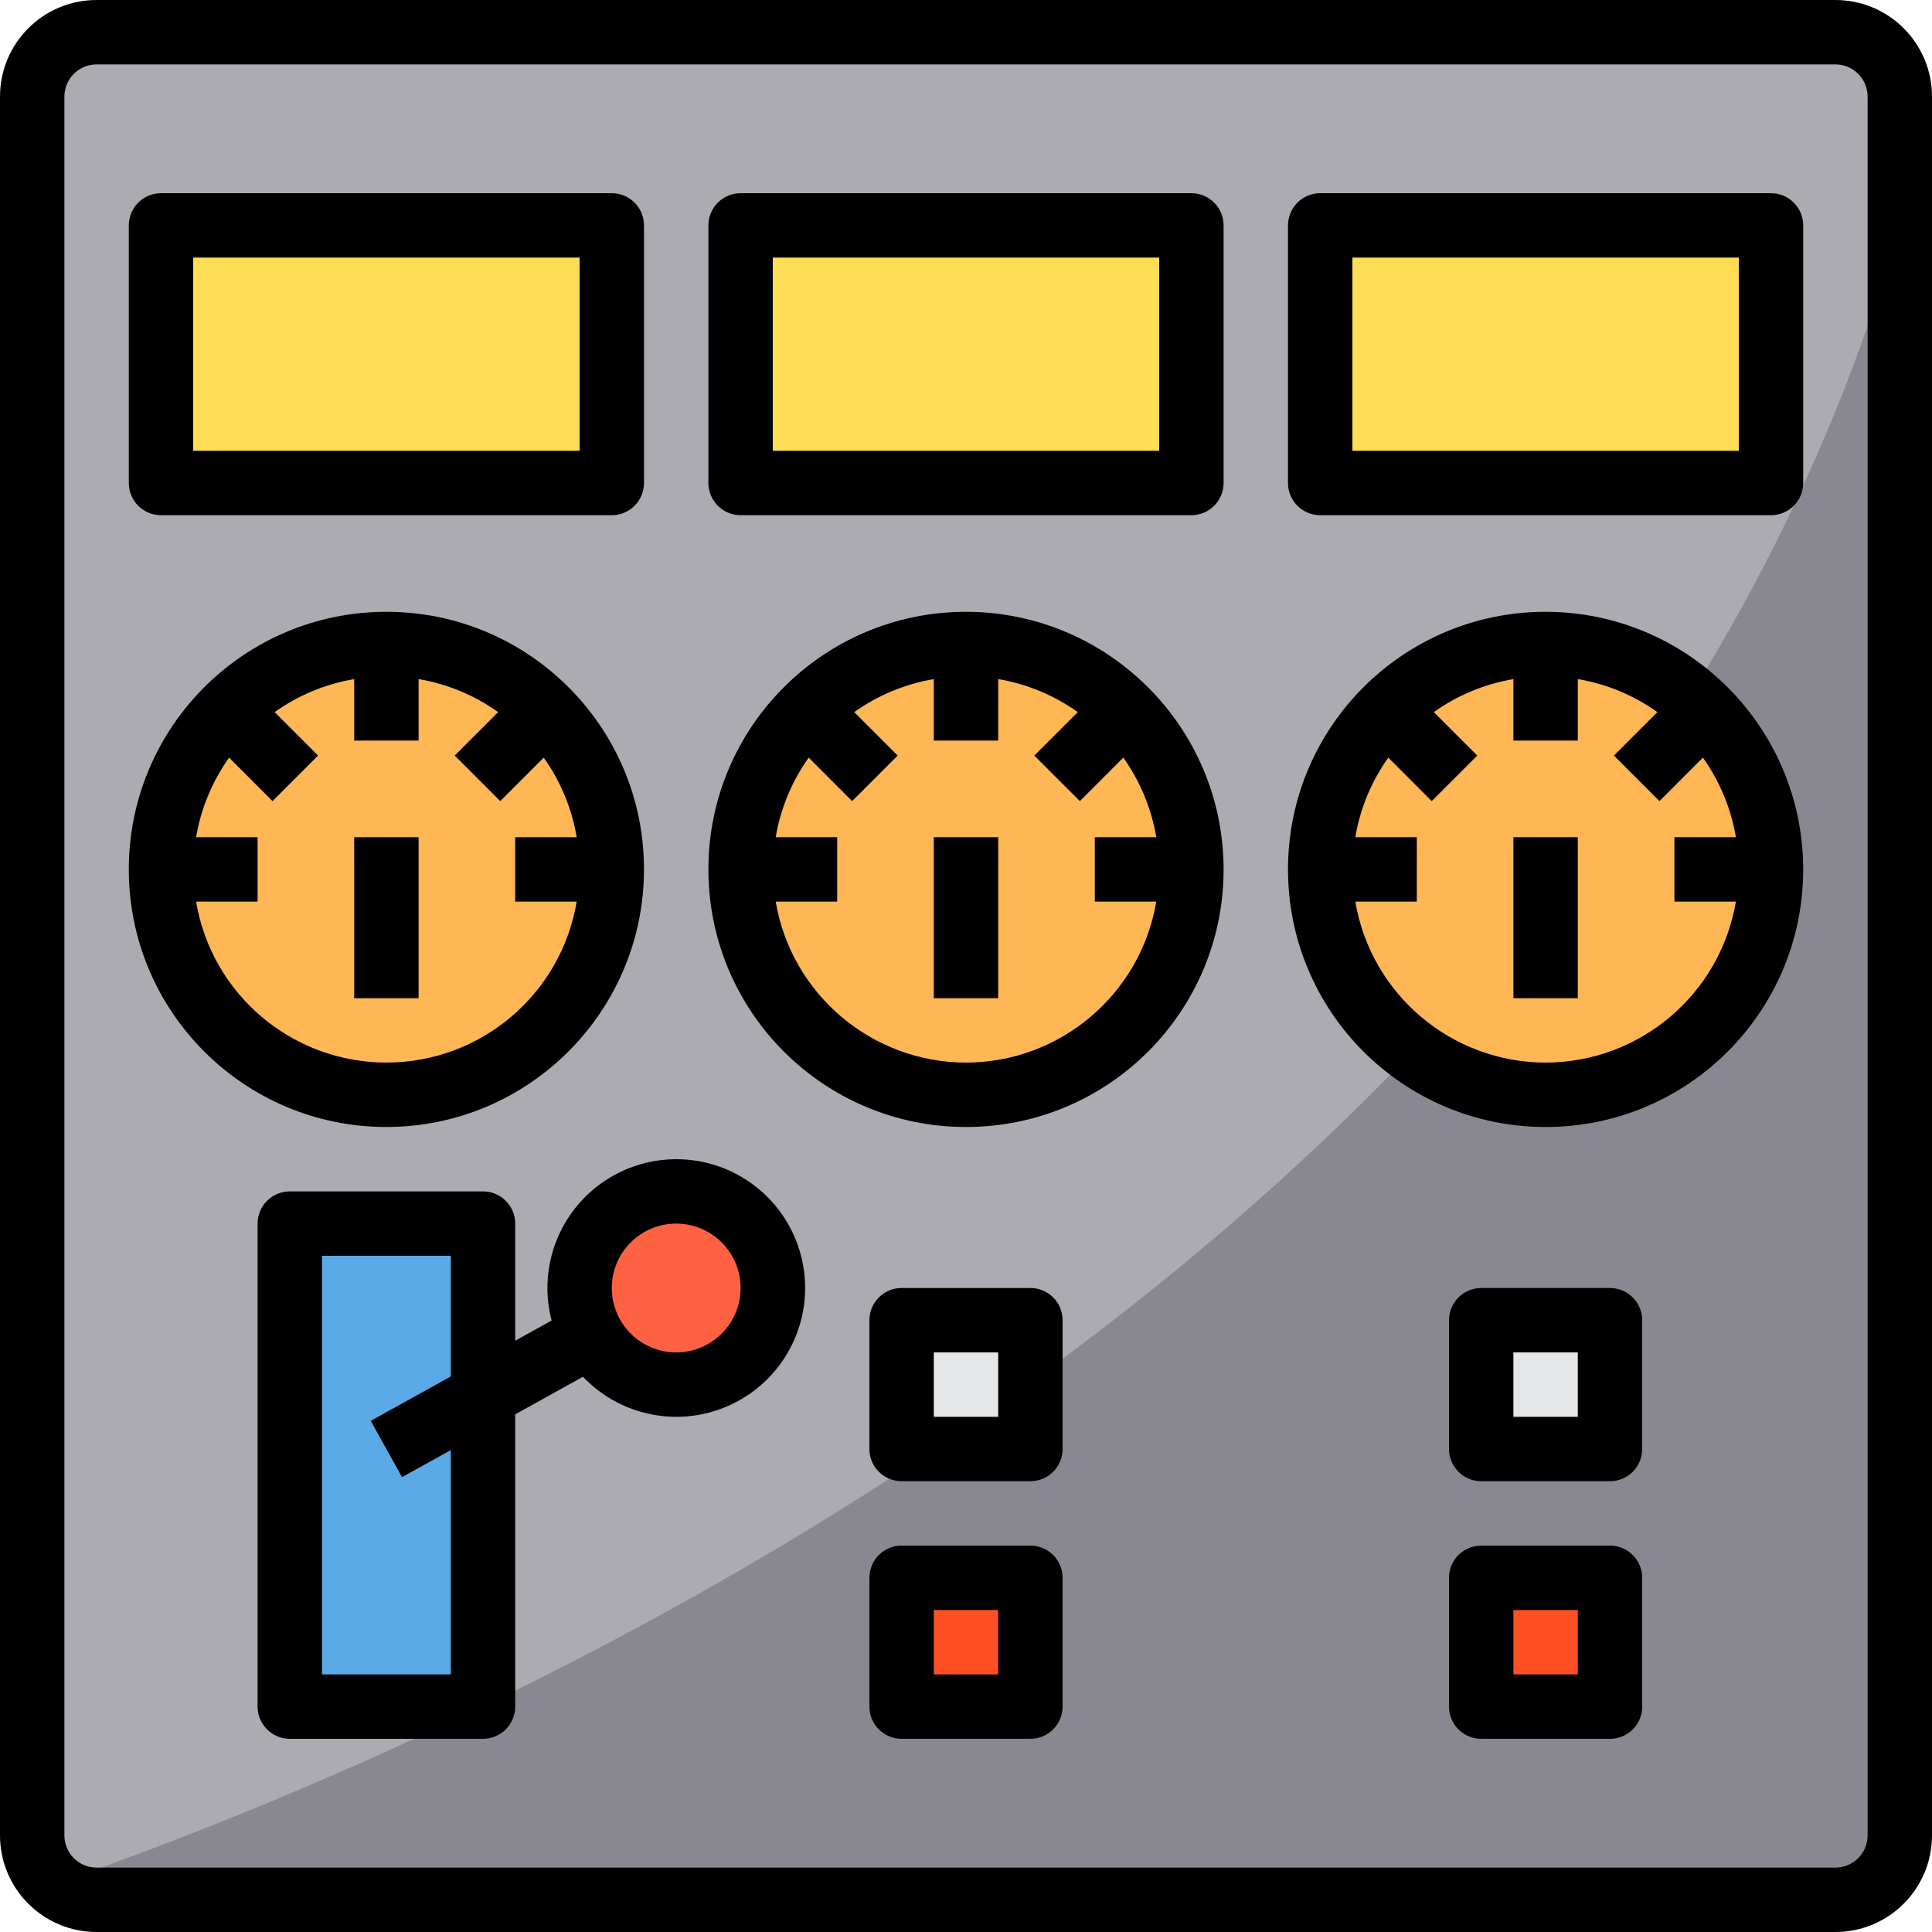
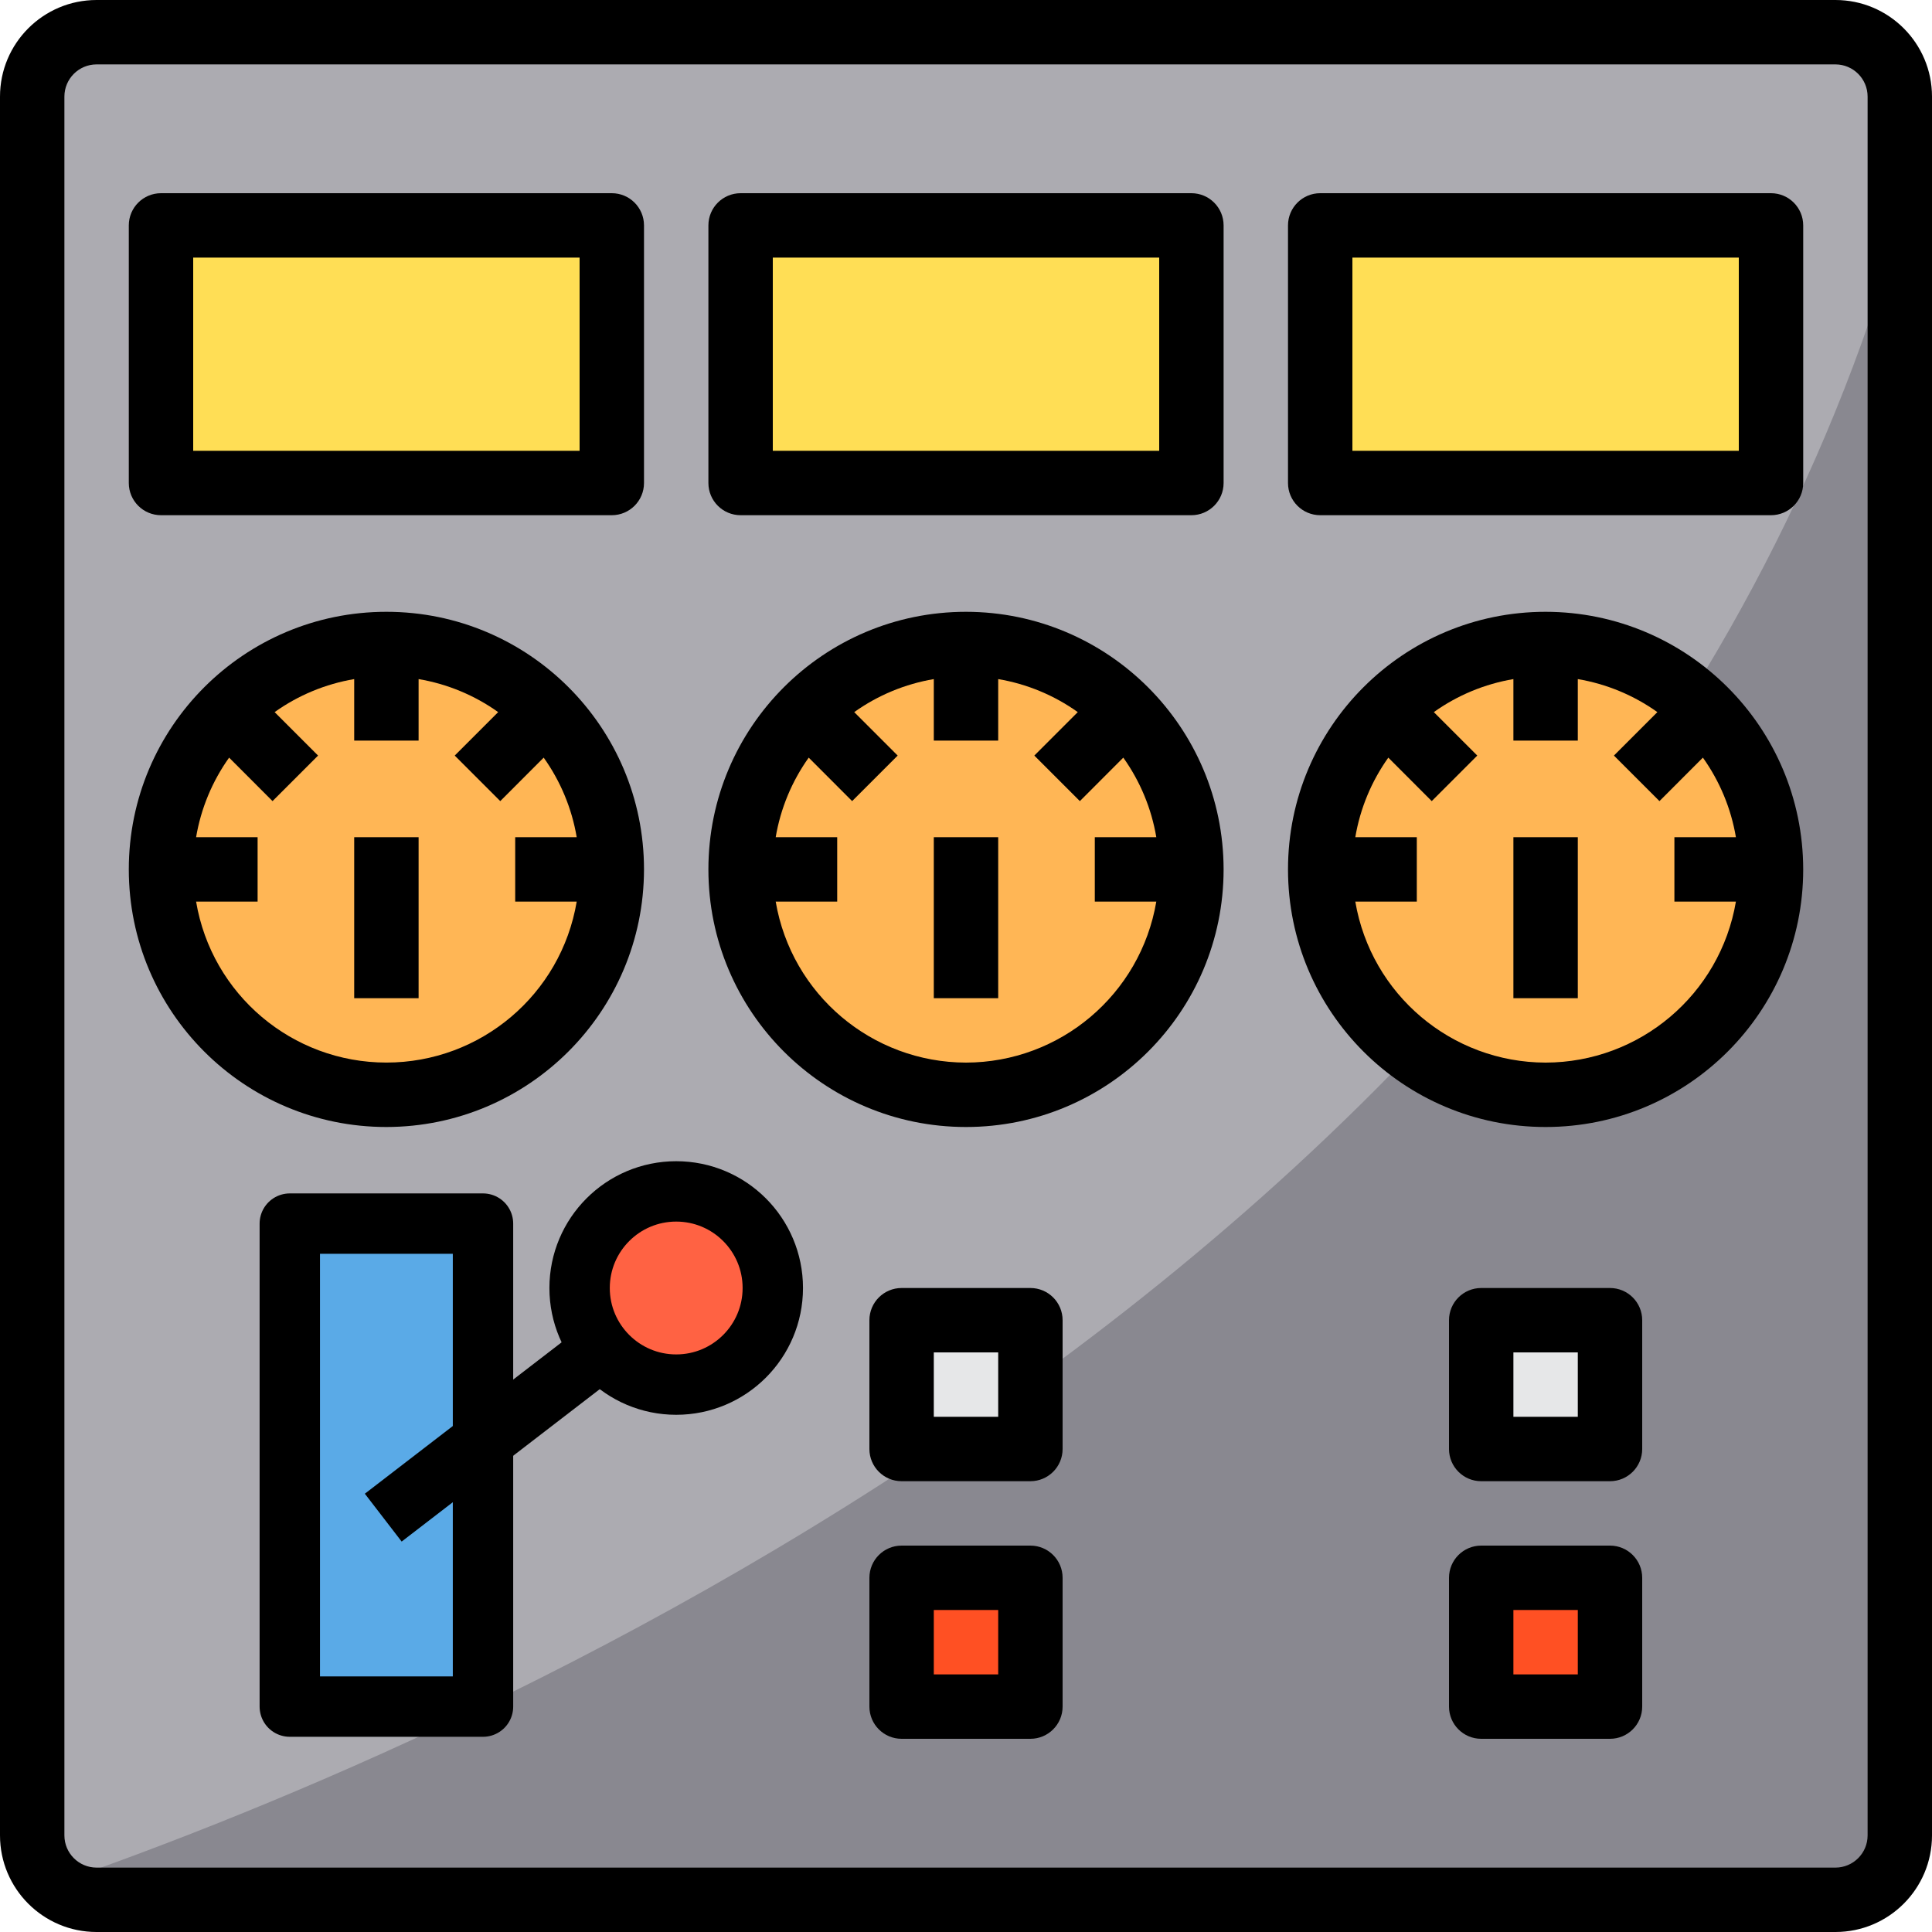
- <svg xmlns="http://www.w3.org/2000/svg" height="480pt" viewBox="0 0 480 480" width="480pt">
-   <path d="m472 24v432c-.027 8.824-7.176 15.973-16 16h-432c-3.832.023-7.535-1.375-10.398-3.922-3.559-3-5.609-7.422-5.602-12.078v-432c.027-8.824 7.176-15.973 16-16h432c8.824.027 15.973 7.176 16 16zm0 0" fill="#acabb1" />
-   <path d="m472 55.84v400.16c-.027 8.824-7.176 15.973-16 16h-432c-3.832.023-7.535-1.375-10.398-3.922 102.637-35.598 385.039-155.117 458.398-412.238zm0 0" fill="#898890" />
-   <g fill="#ffb655">
-     <path d="m240 160c-26.715 0-49.711 18.875-54.922 45.078s8.816 52.438 33.5 62.66c24.684 10.223 53.148 1.586 67.988-20.629 14.844-22.215 11.926-51.82-6.965-70.711-10.496-10.516-24.746-16.414-39.602-16.398zm0 0" />
-     <path d="m423.602 176.398c-18.891-18.891-48.496-21.809-70.711-6.965-22.215 14.84-30.852 43.305-20.629 67.988 10.223 24.684 36.457 38.711 62.66 33.5s45.078-28.207 45.078-54.922c.016-14.855-5.883-29.105-16.398-39.602zm0 0" />
-     <path d="m96 160c-26.715 0-49.711 18.875-54.922 45.078s8.816 52.438 33.5 62.66c24.684 10.223 53.148 1.586 67.988-20.629 14.844-22.215 11.926-51.82-6.965-70.711-10.496-10.516-24.746-16.414-39.602-16.398zm0 0" />
+ <svg xmlns="http://www.w3.org/2000/svg" width="169.333mm" height="169.333mm" viewBox="0 0 169.333 169.333" version="1.1" id="svg8">
+   <defs id="defs2" />
+   <g id="layer1" transform="translate(-19.65476,-32.41667)">
+     <g id="g913" transform="matrix(0.3527778,0,0,0.3527778,19.65476,32.41667)">
+       <path id="path815" d="m 472,24 v 432 c -0.027,8.824 -7.176,15.973 -16,16 H 24 c -3.832,0.023 -7.535,-1.375 -10.398,-3.922 C 10.043,465.078 7.992,460.656 8,456 V 24 C 8.027,15.176 15.176,8.027 24,8 h 432 c 8.824,0.027 15.973,7.176 16,16 z m 0,0" style="fill:#acabb1" />
+       <path id="path817" d="M 472,55.84 V 456 c -0.027,8.824 -7.176,15.973 -16,16 H 24 c -3.832,0.023 -7.535,-1.375 -10.398,-3.922 C 116.238,432.48 398.641,312.961 472,55.84 Z m 0,0" style="fill:#898890" />
+       <g id="g825" style="fill:#ffb655">
+         <path id="path819" d="m 240,160 c -26.715,0 -49.711,18.875 -54.922,45.078 -5.211,26.203 8.816,52.438 33.5,62.66 24.684,10.223 53.148,1.586 67.988,-20.629 14.844,-22.215 11.926,-51.82 -6.965,-70.711 C 269.105,165.883 254.855,159.984 240,160 Z m 0,0" />
+         <path id="path821" d="m 423.602,176.398 c -18.891,-18.891 -48.496,-21.809 -70.711,-6.965 -22.215,14.84 -30.852,43.305 -20.629,67.988 10.223,24.684 36.457,38.711 62.66,33.5 C 421.125,265.711 440,242.715 440,216 c 0.016,-14.855 -5.883,-29.105 -16.398,-39.602 z m 0,0" />
+         <path id="path823" d="m 96,160 c -26.715,0 -49.711,18.875 -54.922,45.078 -5.211,26.203 8.816,52.438 33.5,62.66 24.684,10.223 53.148,1.586 67.988,-20.629 14.844,-22.215 11.926,-51.82 -6.965,-70.711 C 125.105,165.883 110.855,159.984 96,160 Z m 0,0" />
+       </g>
+       <path id="path827" d="m 40,56 h 112 v 64 H 40 Z m 0,0" style="fill:#ffde55" />
+       <path id="path829" d="m 184,56 h 112 v 64 H 184 Z m 0,0" style="fill:#ffde55" />
+       <path id="path831" d="m 328,56 h 112 v 64 H 328 Z m 0,0" style="fill:#ffde55" />
+       <path id="path833" d="m 72,304 v 120 h 48 V 304 Z m 0,0" style="fill:#5aaae7;stroke:#000000;stroke-width:15;stroke-linejoin:round;stroke-miterlimit:4;stroke-dasharray:none;stroke-opacity:1" />
+       <path id="path837" d="m 224,328 h 32 v 32 h -32 z m 0,0" style="fill:#e6e7e8" />
+       <path id="path839" d="m 224,392 h 32 v 32 h -32 z m 0,0" style="fill:#ff5023" />
+       <path id="path841" d="m 368,328 h 32 v 32 h -32 z m 0,0" style="fill:#e6e7e8" />
+       <path id="path843" d="m 368,392 h 32 v 32 h -32 z m 0,0" style="fill:#ff5023" />
+       <path id="path845" d="M 456,0 H 24 C 10.746,0 0,10.746 0,24 v 432 c 0,13.254 10.746,24 24,24 h 432 c 13.254,0 24,-10.746 24,-24 V 24 C 480,10.746 469.254,0 456,0 Z m 8,456 c 0,4.418 -3.582,8 -8,8 H 24 c -4.418,0 -8,-3.582 -8,-8 V 24 c 0,-4.418 3.582,-8 8,-8 h 432 c 4.418,0 8,3.582 8,8 z m 0,0" />
+       <path id="path847" d="m 240,152 c -35.348,0 -64,28.652 -64,64 0,35.348 28.652,64 64,64 35.348,0 64,-28.652 64,-64 -0.039,-35.328 -28.672,-63.961 -64,-64 z m 0,112 c -23.398,-0.043 -43.359,-16.934 -47.281,-40 H 208 v -16 h -15.281 c 1.203,-7.125 4.008,-13.883 8.203,-19.77 l 10.789,10.801 11.312,-11.312 -10.793,-10.797 c 5.887,-4.195 12.645,-7 19.77,-8.203 V 184 h 16 v -15.281 c 7.125,1.203 13.883,4.008 19.77,8.203 l -10.793,10.797 11.312,11.312 10.789,-10.801 c 4.195,5.887 7,12.645 8.203,19.77 H 272 v 16 h 15.281 C 283.359,247.066 263.398,263.957 240,264 Z m 0,0" />
+       <path id="path849" d="m 232,208 h 16 v 40 h -16 z m 0,0" />
+       <path id="path851" d="m 384,152 c -35.348,0 -64,28.652 -64,64 0,35.348 28.652,64 64,64 35.348,0 64,-28.652 64,-64 -0.039,-35.328 -28.672,-63.961 -64,-64 z m 0,112 c -23.398,-0.043 -43.359,-16.934 -47.281,-40 H 352 v -16 h -15.281 c 1.203,-7.125 4.008,-13.883 8.203,-19.77 l 10.789,10.801 11.312,-11.312 -10.793,-10.797 c 5.887,-4.195 12.645,-7 19.77,-8.203 V 184 h 16 v -15.281 c 7.125,1.203 13.883,4.008 19.77,8.203 l -10.793,10.797 11.312,11.312 10.789,-10.801 c 4.195,5.887 7,12.645 8.203,19.77 H 416 v 16 h 15.281 C 427.359,247.066 407.398,263.957 384,264 Z m 0,0" />
+       <path id="path853" d="m 376,208 h 16 v 40 h -16 z m 0,0" />
+       <path id="path855" d="m 160,216 c 0,-35.348 -28.652,-64 -64,-64 -35.348,0 -64,28.652 -64,64 0,35.348 28.652,64 64,64 35.328,-0.039 63.961,-28.672 64,-64 z M 48.719,224 H 64 V 208 H 48.719 c 1.203,-7.125 4.008,-13.883 8.203,-19.77 l 10.789,10.801 11.312,-11.312 -10.793,-10.797 C 74.117,172.727 80.875,169.922 88,168.719 V 184 h 16 v -15.281 c 7.125,1.203 13.883,4.008 19.77,8.203 l -10.793,10.797 11.312,11.312 10.789,-10.801 c 4.195,5.887 7,12.645 8.203,19.77 H 128 v 16 h 15.281 C 139.398,247.086 119.41,263.992 96,263.992 72.59,263.992 52.602,247.086 48.719,224 Z m 0,0" />
+       <path id="path857" d="m 88,208 h 16 v 40 H 88 Z m 0,0" />
+       <path id="path859" d="m 40,128 h 112 c 4.418,0 8,-3.582 8,-8 V 56 c 0,-4.418 -3.582,-8 -8,-8 H 40 c -4.418,0 -8,3.582 -8,8 v 64 c 0,4.418 3.582,8 8,8 z m 8,-64 h 96 v 48 H 48 Z m 0,0" />
+       <path id="path861" d="M 296,48 H 184 c -4.418,0 -8,3.582 -8,8 v 64 c 0,4.418 3.582,8 8,8 h 112 c 4.418,0 8,-3.582 8,-8 V 56 c 0,-4.418 -3.582,-8 -8,-8 z m -8,64 H 192 V 64 h 96 z m 0,0" />
+       <path id="path863" d="M 440,48 H 328 c -4.418,0 -8,3.582 -8,8 v 64 c 0,4.418 3.582,8 8,8 h 112 c 4.418,0 8,-3.582 8,-8 V 56 c 0,-4.418 -3.582,-8 -8,-8 z m -8,64 H 336 V 64 h 96 z m 0,0" />
+       <path id="path867" d="m 256,320 h -32 c -4.418,0 -8,3.582 -8,8 v 32 c 0,4.418 3.582,8 8,8 h 32 c 4.418,0 8,-3.582 8,-8 v -32 c 0,-4.418 -3.582,-8 -8,-8 z m -8,32 h -16 v -16 h 16 z m 0,0" />
+       <path id="path869" d="m 256,384 h -32 c -4.418,0 -8,3.582 -8,8 v 32 c 0,4.418 3.582,8 8,8 h 32 c 4.418,0 8,-3.582 8,-8 v -32 c 0,-4.418 -3.582,-8 -8,-8 z m -8,32 h -16 v -16 h 16 z m 0,0" />
+       <path id="path871" d="m 400,320 h -32 c -4.418,0 -8,3.582 -8,8 v 32 c 0,4.418 3.582,8 8,8 h 32 c 4.418,0 8,-3.582 8,-8 v -32 c 0,-4.418 -3.582,-8 -8,-8 z m -8,32 h -16 v -16 h 16 z m 0,0" />
+       <path id="path873" d="m 400,384 h -32 c -4.418,0 -8,3.582 -8,8 v 32 c 0,4.418 3.582,8 8,8 h 32 c 4.418,0 8,-3.582 8,-8 v -32 c 0,-4.418 -3.582,-8 -8,-8 z m -8,32 h -16 v -16 h 16 z m 0,0" />
+       <g id="g921">
+         <path id="path917" d="M 95.217,377.053 168.223,320.884" style="fill:none;stroke:#000000;stroke-width:15;stroke-linecap:butt;stroke-linejoin:miter;stroke-miterlimit:4;stroke-dasharray:none;stroke-opacity:1" />
+         <path style="fill:#ff6243;stroke:#000000;stroke-width:15;stroke-miterlimit:4;stroke-dasharray:none;stroke-opacity:1" d="m 168,296 c -13.254,0 -24,10.746 -24,24 0,13.254 10.746,24 24,24 13.254,0 24,-10.746 24,-24 0,-13.254 -10.746,-24 -24,-24 z m 0,0" id="path835" />
+       </g>
+     </g>
  </g>
-   <path d="m40 56h112v64h-112zm0 0" fill="#ffde55" />
-   <path d="m184 56h112v64h-112zm0 0" fill="#ffde55" />
-   <path d="m328 56h112v64h-112zm0 0" fill="#ffde55" />
-   <path d="m72 304v120h48v-120zm0 0" fill="#5aaae7" />
-   <path d="m168 296c-13.254 0-24 10.746-24 24s10.746 24 24 24 24-10.746 24-24-10.746-24-24-24zm0 0" fill="#ff6243" />
-   <path d="m224 328h32v32h-32zm0 0" fill="#e6e7e8" />
-   <path d="m224 392h32v32h-32zm0 0" fill="#ff5023" />
-   <path d="m368 328h32v32h-32zm0 0" fill="#e6e7e8" />
-   <path d="m368 392h32v32h-32zm0 0" fill="#ff5023" />
-   <path d="m456 0h-432c-13.254 0-24 10.746-24 24v432c0 13.254 10.746 24 24 24h432c13.254 0 24-10.746 24-24v-432c0-13.254-10.746-24-24-24zm8 456c0 4.418-3.582 8-8 8h-432c-4.418 0-8-3.582-8-8v-432c0-4.418 3.582-8 8-8h432c4.418 0 8 3.582 8 8zm0 0" />
-   <path d="m240 152c-35.348 0-64 28.652-64 64s28.652 64 64 64 64-28.652 64-64c-.039-35.328-28.672-63.961-64-64zm0 112c-23.398-.043-43.359-16.934-47.281-40h15.281v-16h-15.281c1.203-7.125 4.008-13.883 8.203-19.77l10.789 10.801 11.312-11.312-10.793-10.797c5.887-4.195 12.645-7 19.77-8.203v15.281h16v-15.281c7.125 1.203 13.883 4.008 19.77 8.203l-10.793 10.797 11.312 11.312 10.789-10.801c4.195 5.887 7 12.645 8.203 19.77h-15.281v16h15.281c-3.922 23.066-23.883 39.957-47.281 40zm0 0" />
-   <path d="m232 208h16v40h-16zm0 0" />
-   <path d="m384 152c-35.348 0-64 28.652-64 64s28.652 64 64 64 64-28.652 64-64c-.039-35.328-28.672-63.961-64-64zm0 112c-23.398-.043-43.359-16.934-47.281-40h15.281v-16h-15.281c1.203-7.125 4.008-13.883 8.203-19.77l10.789 10.801 11.312-11.312-10.793-10.797c5.887-4.195 12.645-7 19.77-8.203v15.281h16v-15.281c7.125 1.203 13.883 4.008 19.77 8.203l-10.793 10.797 11.312 11.312 10.789-10.801c4.195 5.887 7 12.645 8.203 19.77h-15.281v16h15.281c-3.922 23.066-23.883 39.957-47.281 40zm0 0" />
-   <path d="m376 208h16v40h-16zm0 0" />
-   <path d="m160 216c0-35.348-28.652-64-64-64s-64 28.652-64 64 28.652 64 64 64c35.328-.039 63.961-28.672 64-64zm-111.281 8h15.281v-16h-15.281c1.203-7.125 4.008-13.883 8.203-19.77l10.789 10.801 11.312-11.312-10.793-10.797c5.887-4.195 12.645-7 19.77-8.203v15.281h16v-15.281c7.125 1.203 13.883 4.008 19.77 8.203l-10.793 10.797 11.312 11.312 10.789-10.801c4.195 5.887 7 12.645 8.203 19.77h-15.281v16h15.281c-3.883 23.086-23.871 39.992-47.281 39.992s-43.398-16.906-47.281-39.992zm0 0" />
-   <path d="m88 208h16v40h-16zm0 0" />
-   <path d="m40 128h112c4.418 0 8-3.582 8-8v-64c0-4.418-3.582-8-8-8h-112c-4.418 0-8 3.582-8 8v64c0 4.418 3.582 8 8 8zm8-64h96v48h-96zm0 0" />
-   <path d="m296 48h-112c-4.418 0-8 3.582-8 8v64c0 4.418 3.582 8 8 8h112c4.418 0 8-3.582 8-8v-64c0-4.418-3.582-8-8-8zm-8 64h-96v-48h96zm0 0" />
-   <path d="m440 48h-112c-4.418 0-8 3.582-8 8v64c0 4.418 3.582 8 8 8h112c4.418 0 8-3.582 8-8v-64c0-4.418-3.582-8-8-8zm-8 64h-96v-48h96zm0 0" />
-   <path d="m168 288c-9.91 0-19.262 4.594-25.32 12.438-6.059 7.844-8.141 18.051-5.641 27.641l-9.039 5.02v-29.098c0-4.418-3.582-8-8-8h-48c-4.418 0-8 3.582-8 8v120c0 4.418 3.582 8 8 8h48c4.418 0 8-3.582 8-8v-72.609l16.84-9.344c10.051 10.574 25.98 13.012 38.734 5.926 12.75-7.082 19.098-21.895 15.43-36.016-3.664-14.117-16.418-23.973-31.004-23.957zm-56 128h-32v-104h32v29.977l-19.879 11.031 7.758 13.984 12.121-6.719zm56-80c-8.836 0-16-7.164-16-16s7.164-16 16-16 16 7.164 16 16-7.164 16-16 16zm0 0" />
-   <path d="m256 320h-32c-4.418 0-8 3.582-8 8v32c0 4.418 3.582 8 8 8h32c4.418 0 8-3.582 8-8v-32c0-4.418-3.582-8-8-8zm-8 32h-16v-16h16zm0 0" />
-   <path d="m256 384h-32c-4.418 0-8 3.582-8 8v32c0 4.418 3.582 8 8 8h32c4.418 0 8-3.582 8-8v-32c0-4.418-3.582-8-8-8zm-8 32h-16v-16h16zm0 0" />
-   <path d="m400 320h-32c-4.418 0-8 3.582-8 8v32c0 4.418 3.582 8 8 8h32c4.418 0 8-3.582 8-8v-32c0-4.418-3.582-8-8-8zm-8 32h-16v-16h16zm0 0" />
-   <path d="m400 384h-32c-4.418 0-8 3.582-8 8v32c0 4.418 3.582 8 8 8h32c4.418 0 8-3.582 8-8v-32c0-4.418-3.582-8-8-8zm-8 32h-16v-16h16zm0 0" />
</svg>
